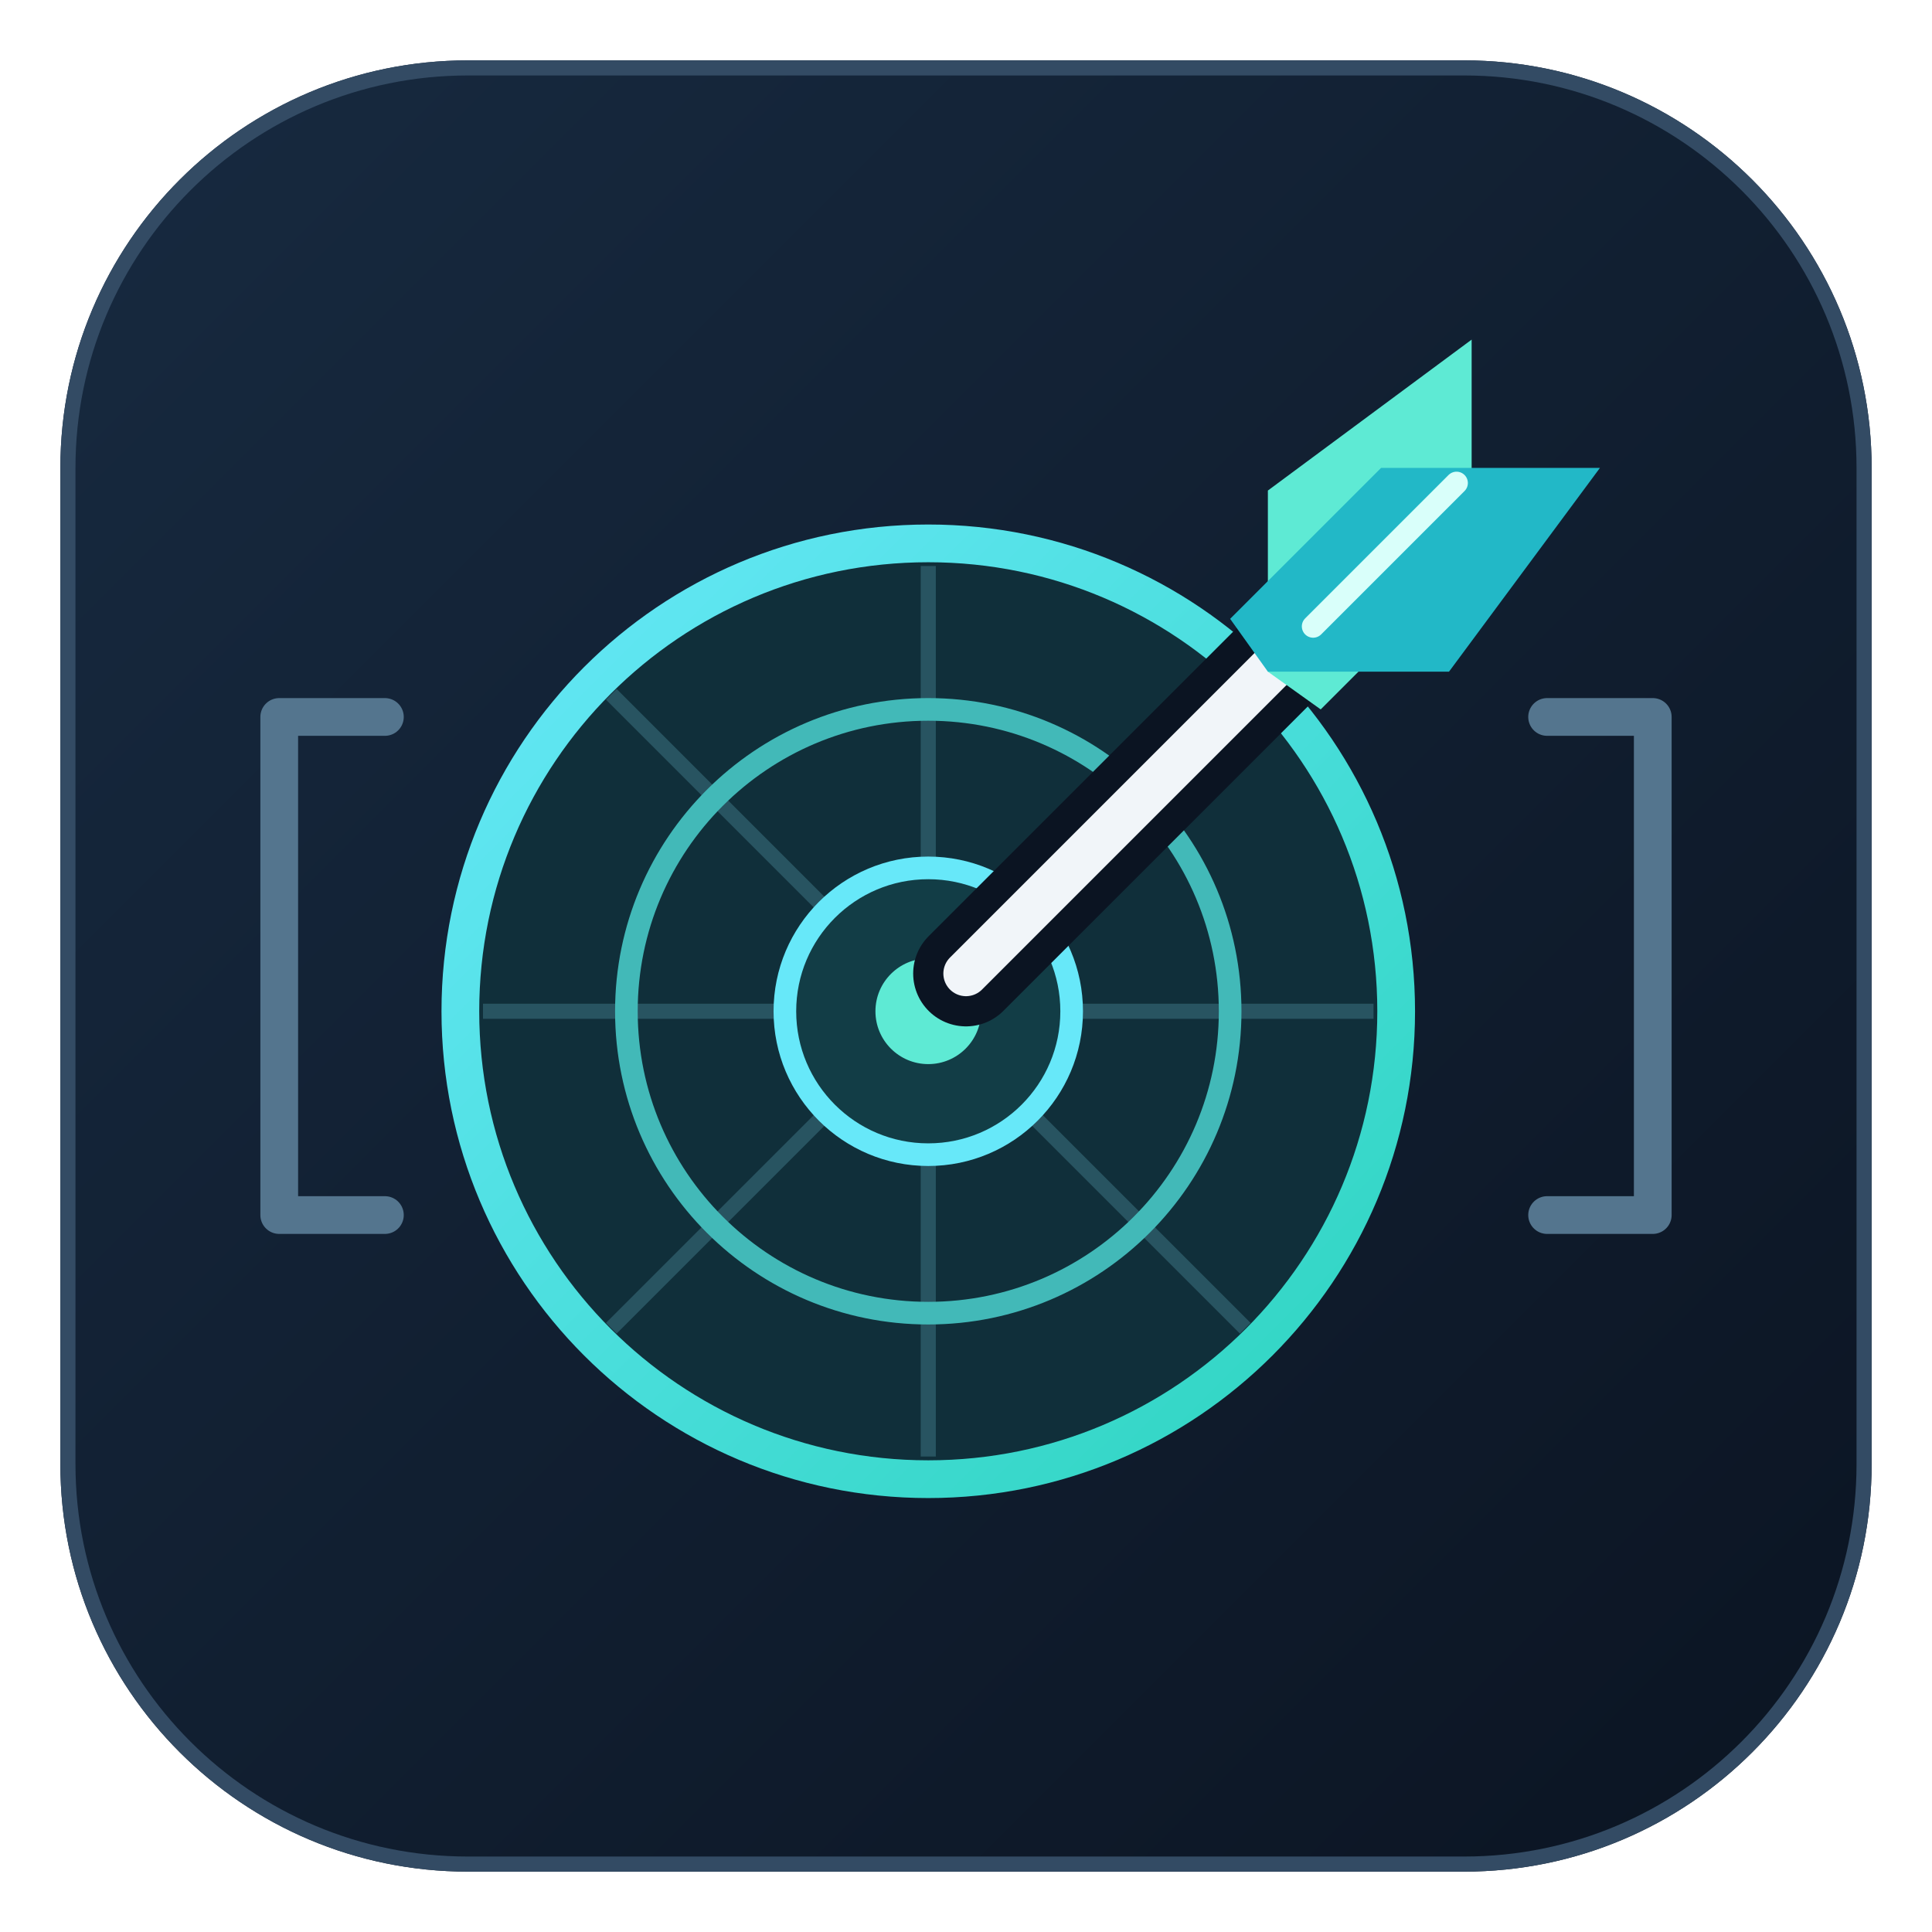
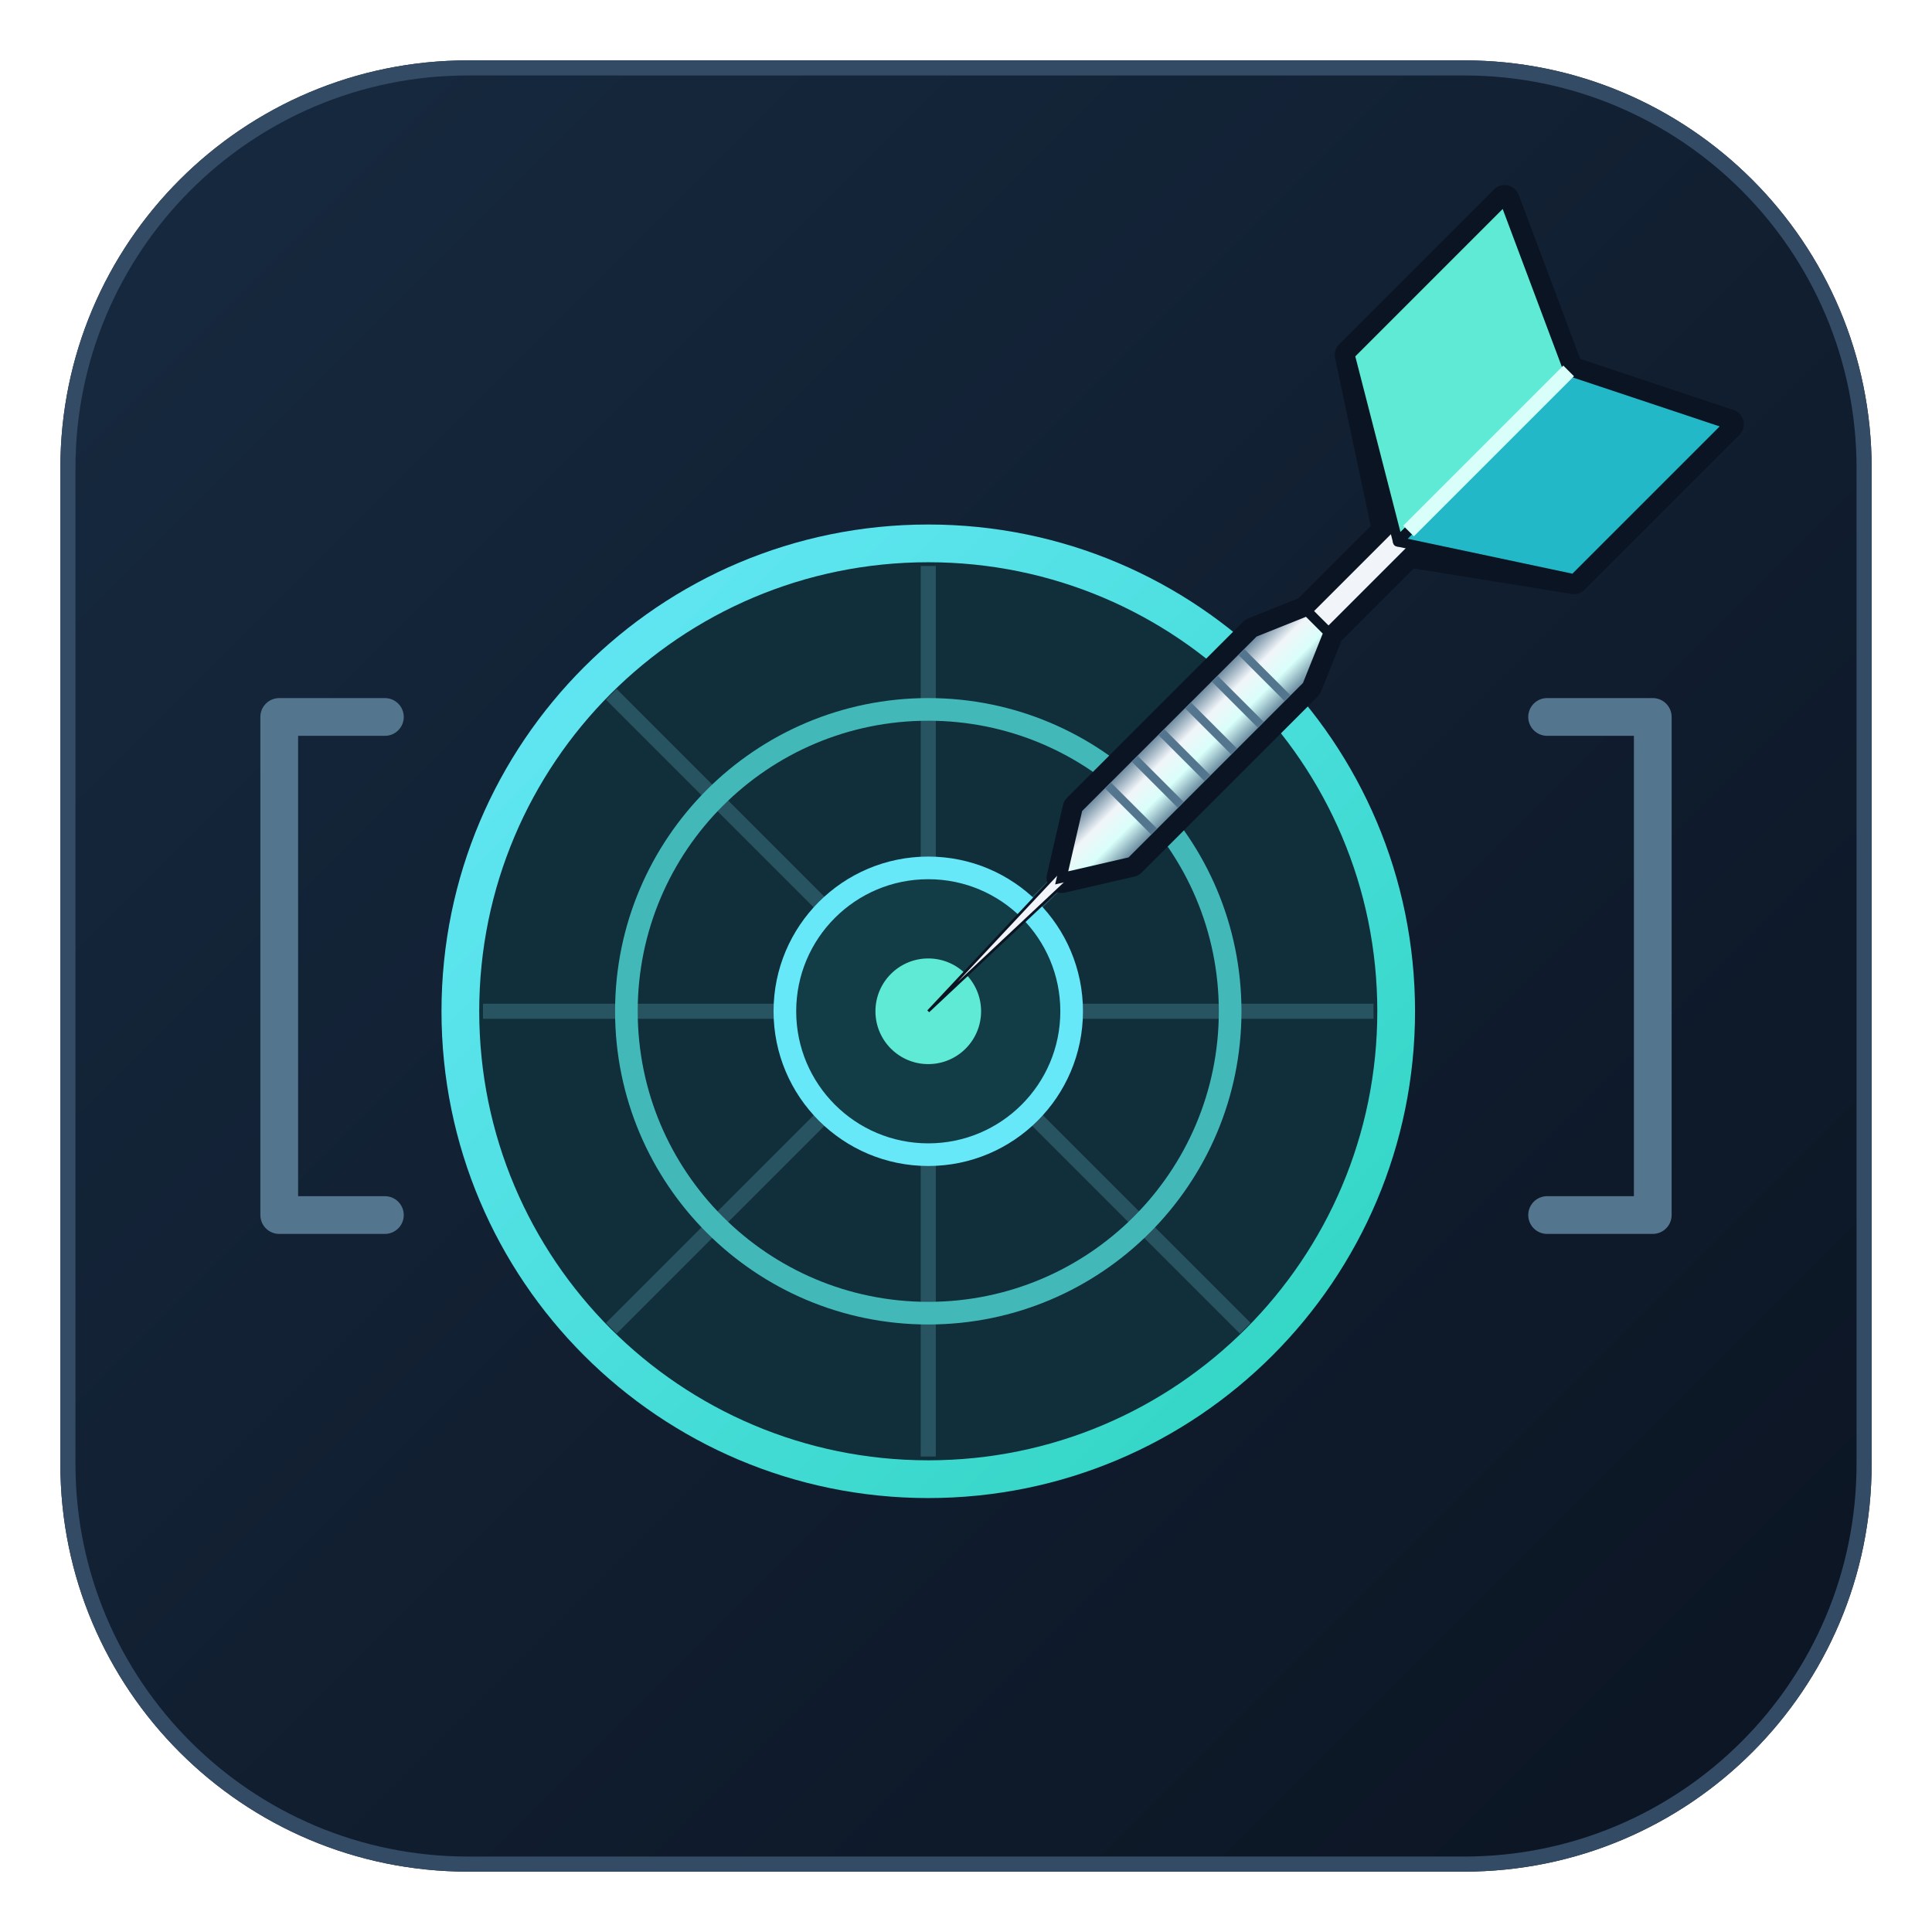
<svg xmlns="http://www.w3.org/2000/svg" width="256" height="256" viewBox="0 0 256 256" role="img" aria-labelledby="title description">
  <defs>
    <linearGradient id="tile" x1="0" y1="0" x2="1" y2="1">
      <stop offset="0" stop-color="#172a40" />
      <stop offset="1" stop-color="#0b1422" />
    </linearGradient>
    <linearGradient id="ring" x1="0" y1="0" x2="1" y2="1">
      <stop offset="0" stop-color="#67e8f9" />
      <stop offset="1" stop-color="#2dd4bf" />
+     </linearGradient>
+     <linearGradient id="steel" x1="0" y1="0" x2="0" y2="1">
+       <stop offset="0" stop-color="#54758e" />
+       <stop offset="0.35" stop-color="#f1f5f9" />
+       <stop offset="0.65" stop-color="#d9fffa" />
+       <stop offset="1" stop-color="#54758e" />
    </linearGradient>
  </defs>
  <rect x="8" y="8" width="240" height="240" rx="54" fill="url(#tile)" />
  <rect x="9" y="9" width="238" height="238" rx="53" fill="none" stroke="#334b64" stroke-width="2" />
  <g fill="none" stroke="#54758e" stroke-width="5" stroke-linecap="round" stroke-linejoin="round">
    <path d="M51 95H37v66h14" />
    <path d="M205 95h14v66h-14" />
  </g>
  <g transform="translate(123 134)">
    <circle r="62" fill="#102f3a" stroke="url(#ring)" stroke-width="5" />
    <g stroke="#285461" stroke-width="2">
      <path d="M0-59V59M-59 0H59M-42-42l84 84M-42 42l84-84" />
    </g>
    <circle r="40" fill="none" stroke="#42b9b8" stroke-width="3" />
    <circle r="19" fill="#123d46" stroke="#67e8f9" stroke-width="3" />
    <circle r="7" fill="#5eead4" />
  </g>
-   <path d="M128 129l48-48" fill="none" stroke="#0b1422" stroke-width="14" stroke-linecap="round" />
-   <path d="M128 129l48-48" fill="none" stroke="#f1f5f9" stroke-width="6" stroke-linecap="round" />
-   <path d="M168 89V65l27-20v29l-20 20Z" fill="#5eead4" />
-   <path d="M168 89h24l20-27h-29l-20 20Z" fill="#22b8c7" />
-   <path d="M174 83l19-19" stroke="#d9fffa" stroke-width="3" stroke-linecap="round" />
+   <g id="dart" transform="translate(123 134) rotate(-45)">
+     <path d="M25 0L33-5H66L73-2H88L101-22H130L120 0L130 20H101L88 2H73L66 5H33Z" fill="#0b1422" stroke="#0b1422" stroke-width="4" stroke-linejoin="round" />
+     <path d="M0 0L28-0.9V0.9Z" fill="#f1f5f9" stroke="#0b1422" stroke-width="0.35" />
+     <path d="M71-2H96V2H71Z" fill="#f1f5f9" stroke="#0b1422" stroke-width="1.3" />
+     <path d="M25 0L33-5H66L73-2V2L66 5H33Z" fill="url(#steel)" stroke="#0b1422" stroke-width="1.3" />
+     <path d="M38-4.3v8.6m5-8.6v8.6m5-8.6v8.6m5-8.6v8.6m5-8.6v8.6m5-8.6v8.6" stroke="#54758e" stroke-width="1.1" />
+     <path d="M88 0L101-22H130L120 0Z" fill="#5eead4" stroke="#0b1422" stroke-width="1.3" stroke-linejoin="round" />
+     <path d="M88 0L101 20H130L120 0Z" fill="#22b8c7" stroke="#0b1422" stroke-width="1.3" stroke-linejoin="round" />
+     <path d="M90 0H120" stroke="#d9fffa" stroke-width="2" />
+   </g>
</svg>
